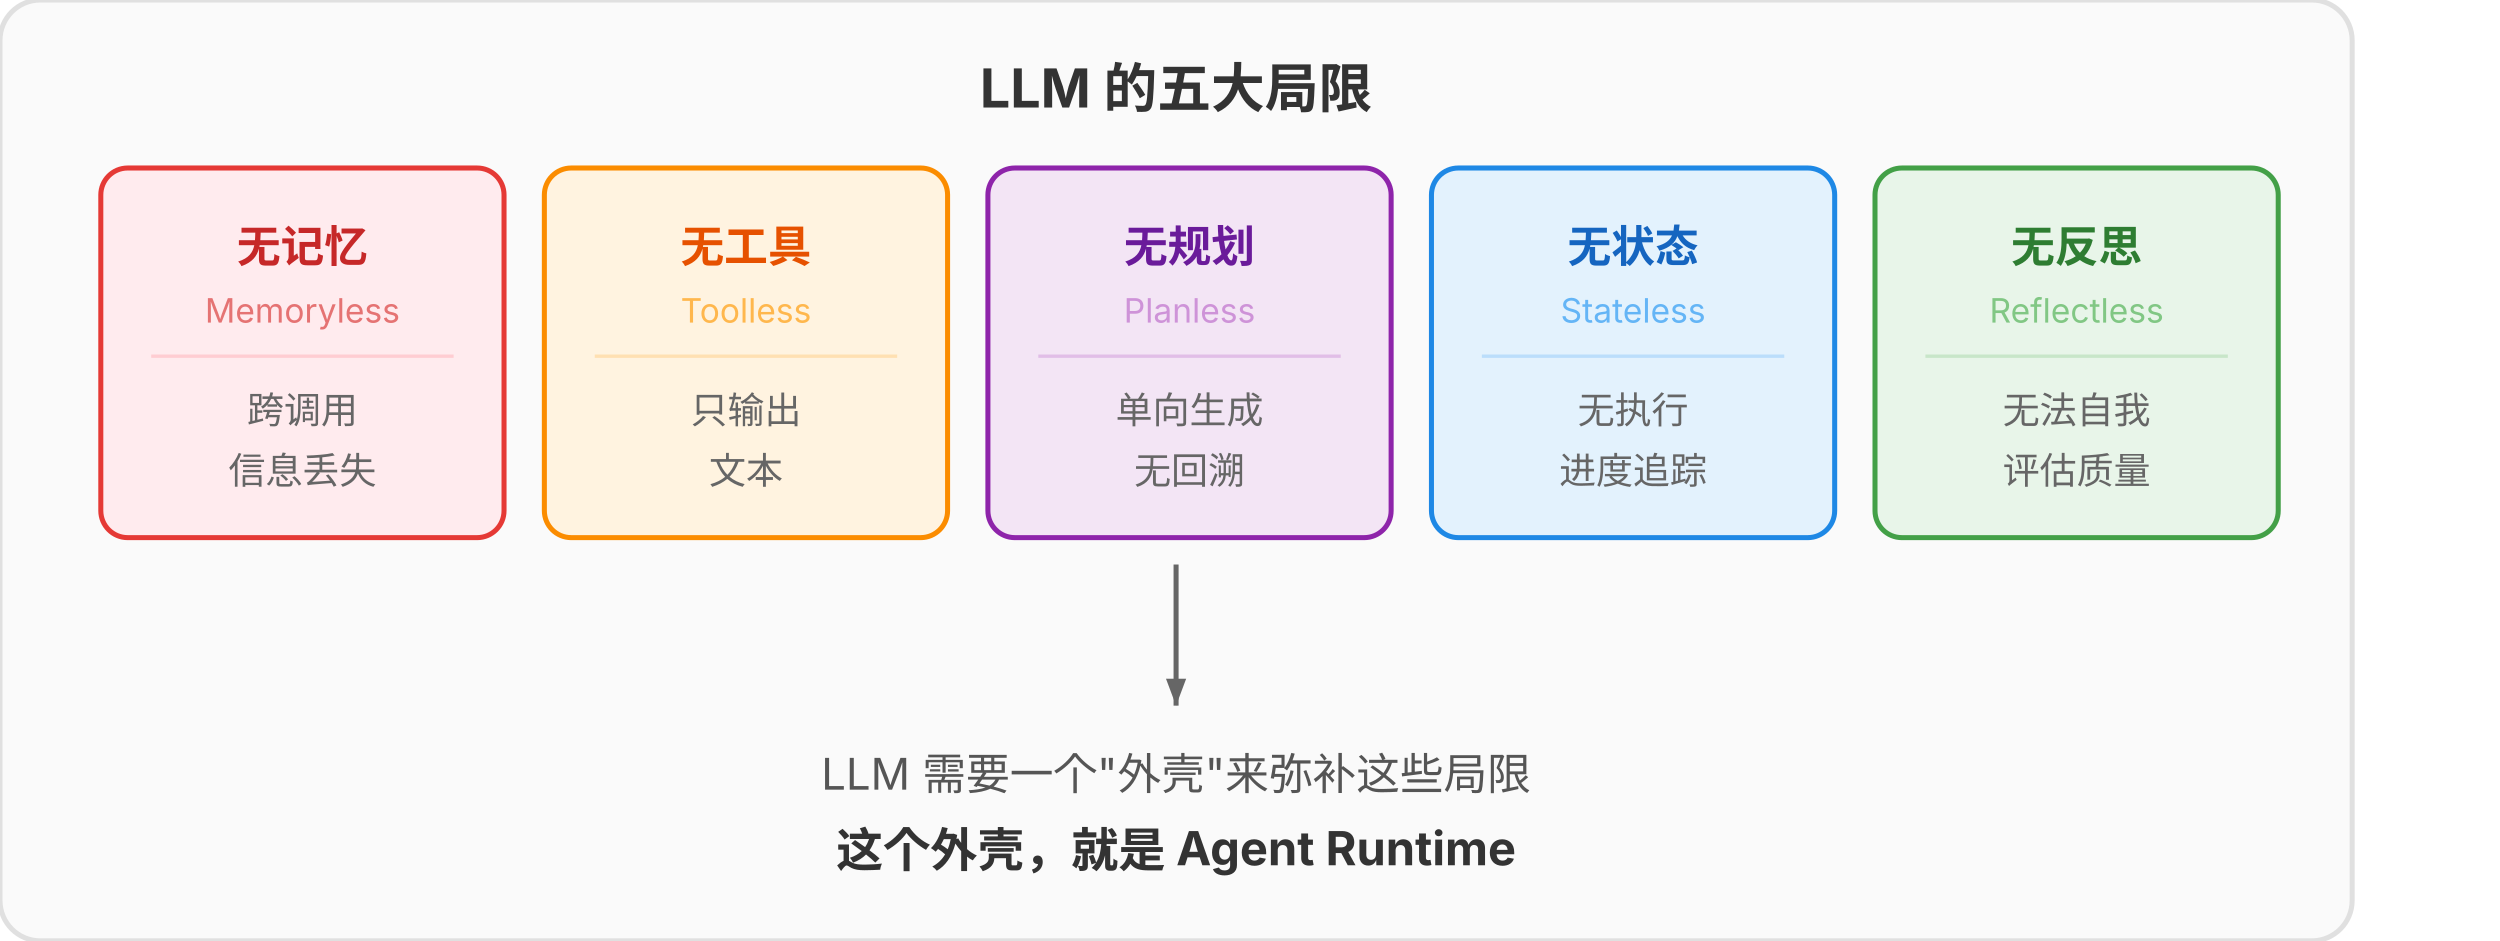
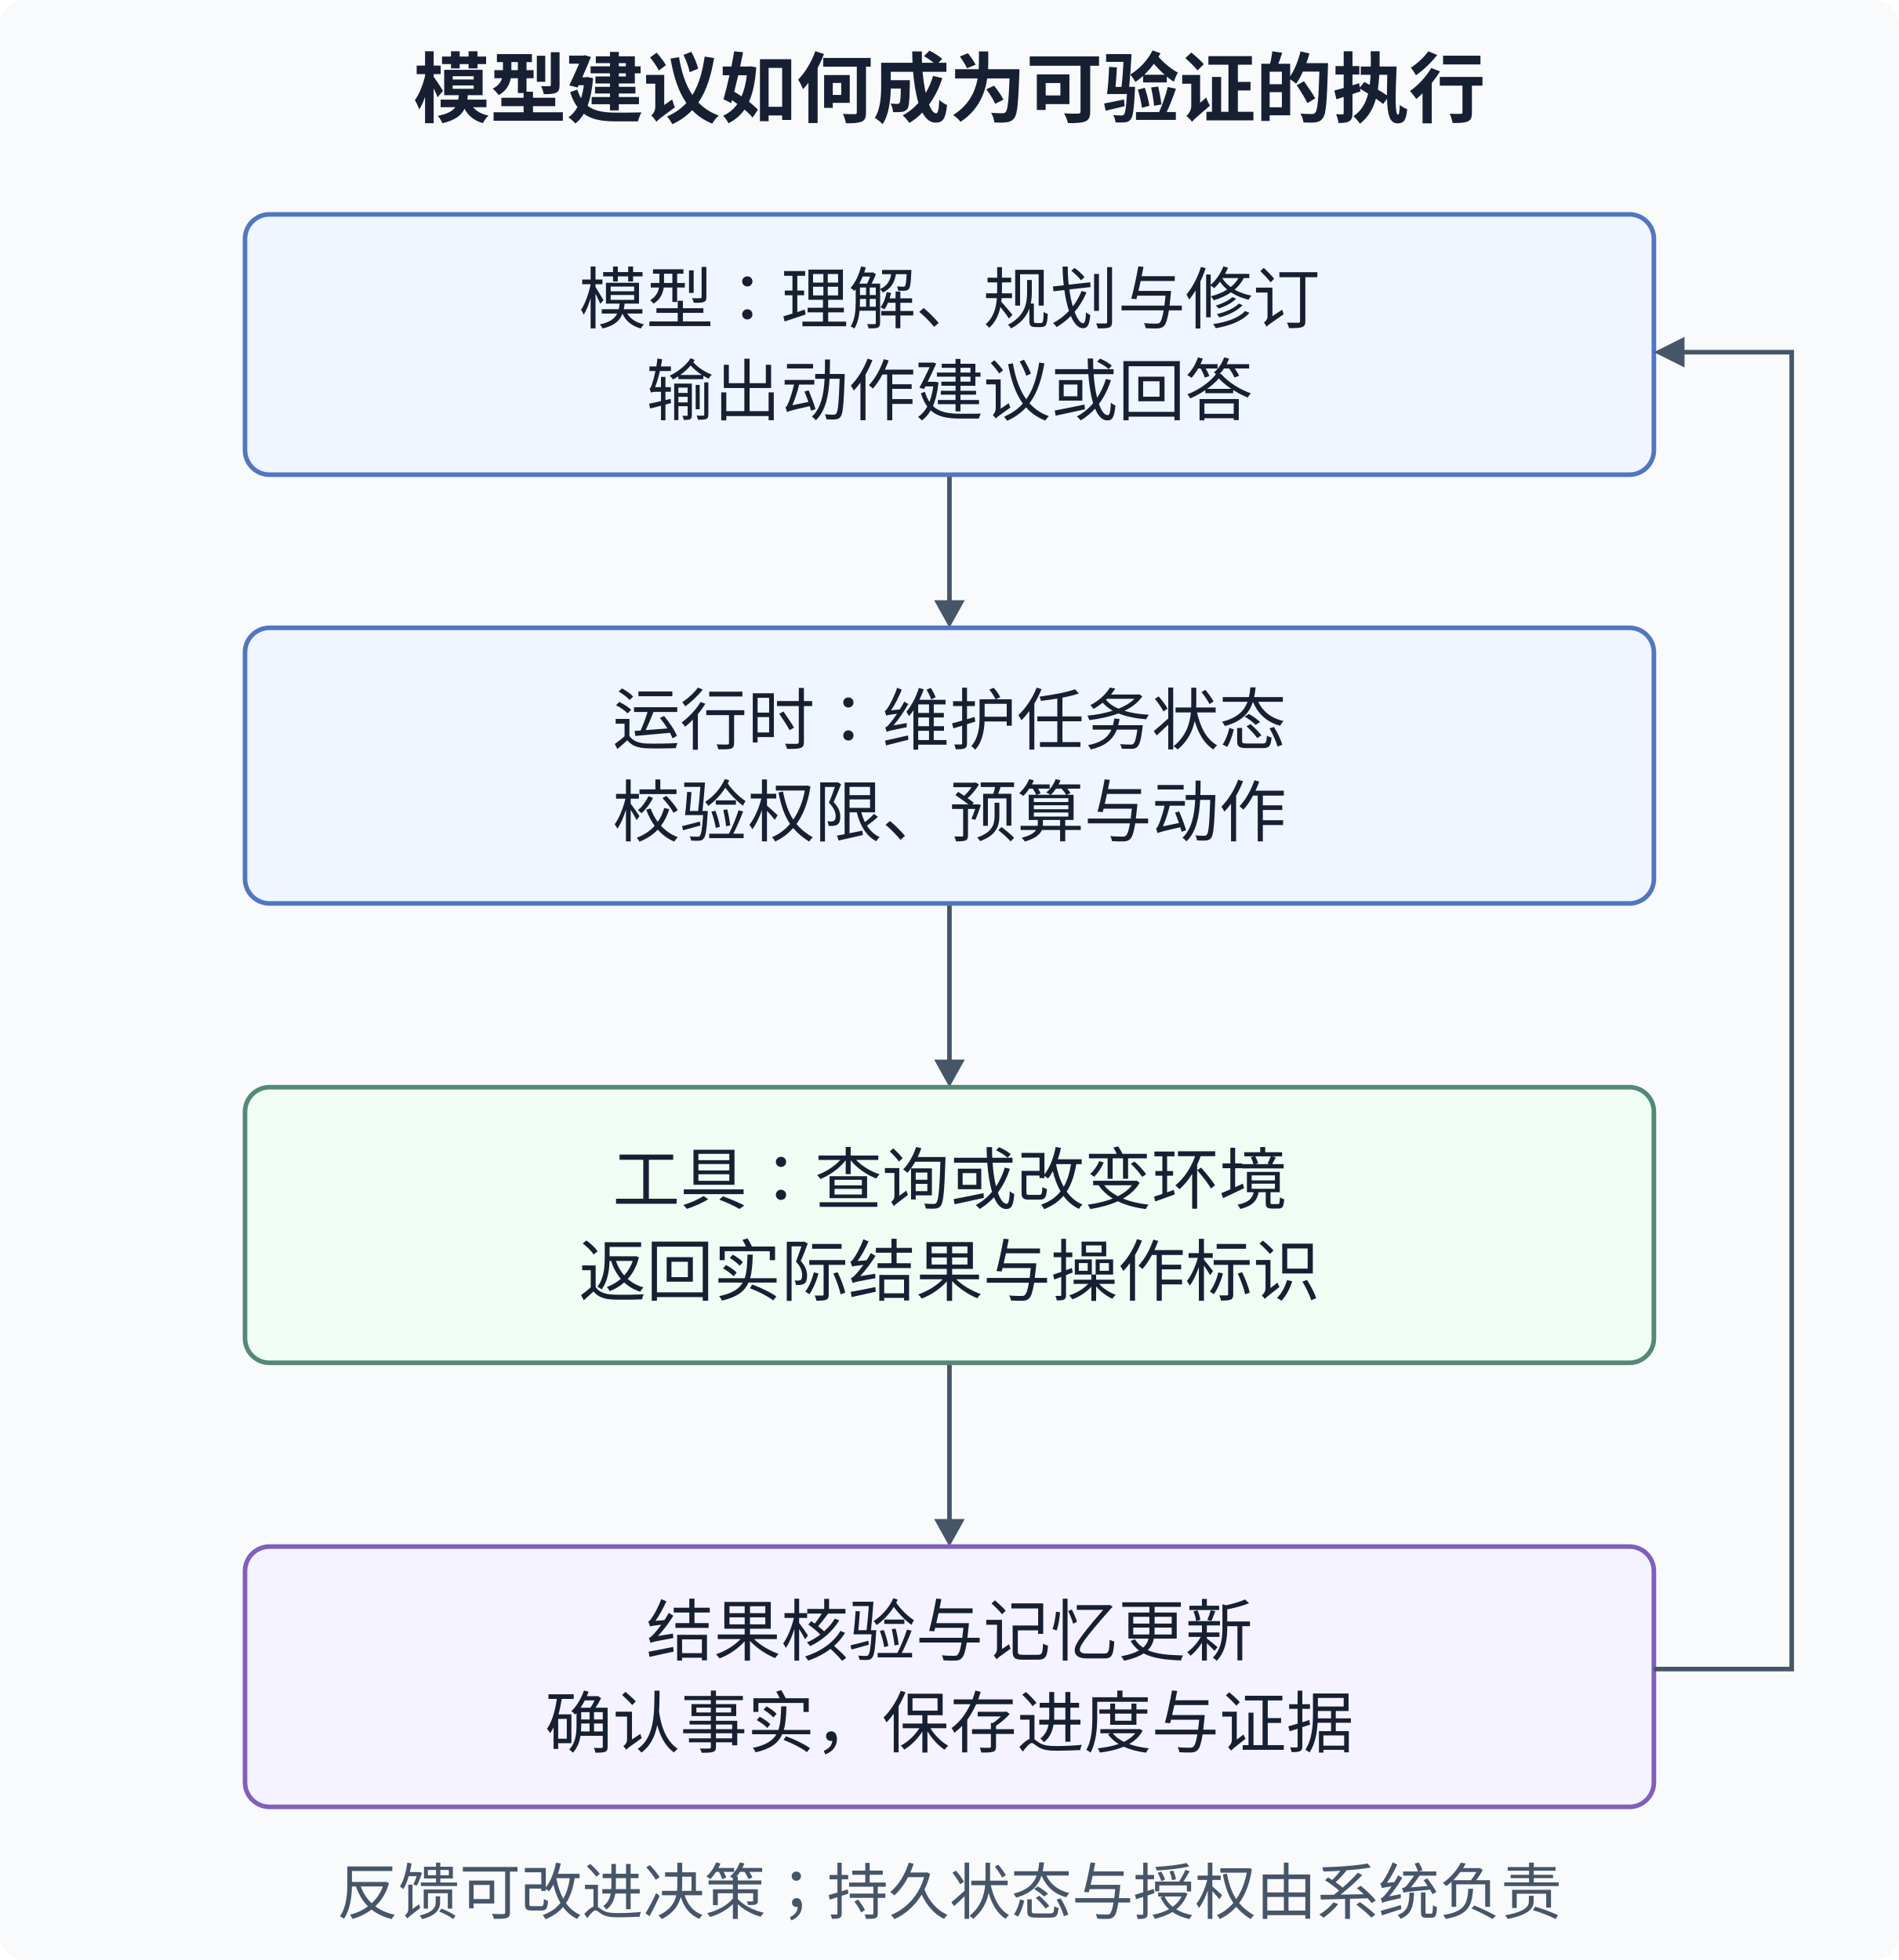
- <svg xmlns="http://www.w3.org/2000/svg" viewBox="0 0 744 280" font-family="-apple-system, 'Segoe UI', 'PingFang SC', 'Microsoft YaHei', sans-serif">
-   <rect width="700" height="280" rx="12" fill="#fafafa" stroke="#e0e0e0" stroke-width="1.5" />
-   <text x="350" y="32" text-anchor="middle" font-size="16" font-weight="bold" fill="#333">LLM 的五大局限</text>
-   <g transform="translate(30, 50)">
-     <rect x="0" y="0" width="120" height="110" rx="8" fill="#FFEBEE" stroke="#E53935" stroke-width="1.5" />
-     <text x="60" y="28" text-anchor="middle" font-size="13" font-weight="bold" fill="#C62828">无记忆</text>
-     <text x="60" y="46" text-anchor="middle" font-size="10" fill="#E57373">Memoryless</text>
-     <line x1="15" y1="56" x2="105" y2="56" stroke="#FFCDD2" stroke-width="1" />
-     <text x="60" y="76" text-anchor="middle" font-size="11" fill="#666">跨调用</text>
-     <text x="60" y="94" text-anchor="middle" font-size="11" fill="#666">信息丢失</text>
-   </g>
-   <g transform="translate(162, 50)">
-     <rect x="0" y="0" width="120" height="110" rx="8" fill="#FFF3E0" stroke="#FB8C00" stroke-width="1.5" />
-     <text x="60" y="28" text-anchor="middle" font-size="13" font-weight="bold" fill="#E65100">无工具</text>
-     <text x="60" y="46" text-anchor="middle" font-size="10" fill="#FFB74D">Toolless</text>
-     <line x1="15" y1="56" x2="105" y2="56" stroke="#FFE0B2" stroke-width="1" />
-     <text x="60" y="76" text-anchor="middle" font-size="11" fill="#666">只输出</text>
-     <text x="60" y="94" text-anchor="middle" font-size="11" fill="#666">文本</text>
-   </g>
-   <g transform="translate(294, 50)">
-     <rect x="0" y="0" width="120" height="110" rx="8" fill="#F3E5F5" stroke="#8E24AA" stroke-width="1.5" />
-     <text x="60" y="28" text-anchor="middle" font-size="13" font-weight="bold" fill="#6A1B9A">无规划</text>
-     <text x="60" y="46" text-anchor="middle" font-size="10" fill="#CE93D8">Planless</text>
-     <line x1="15" y1="56" x2="105" y2="56" stroke="#E1BEE7" stroke-width="1" />
-     <text x="60" y="76" text-anchor="middle" font-size="11" fill="#666">单向生成</text>
-     <text x="60" y="94" text-anchor="middle" font-size="11" fill="#666">无回溯</text>
-   </g>
-   <g transform="translate(426, 50)">
-     <rect x="0" y="0" width="120" height="110" rx="8" fill="#E3F2FD" stroke="#1E88E5" stroke-width="1.5" />
-     <text x="60" y="28" text-anchor="middle" font-size="13" font-weight="bold" fill="#1565C0">无状态</text>
-     <text x="60" y="46" text-anchor="middle" font-size="10" fill="#64B5F6">Stateless</text>
-     <line x1="15" y1="56" x2="105" y2="56" stroke="#BBDEFB" stroke-width="1" />
-     <text x="60" y="76" text-anchor="middle" font-size="11" fill="#666">无执行</text>
-     <text x="60" y="94" text-anchor="middle" font-size="11" fill="#666">进度追踪</text>
-   </g>
-   <g transform="translate(558, 50)">
-     <rect x="0" y="0" width="120" height="110" rx="8" fill="#E8F5E9" stroke="#43A047" stroke-width="1.5" />
-     <text x="60" y="28" text-anchor="middle" font-size="13" font-weight="bold" fill="#2E7D32">无反思</text>
-     <text x="60" y="46" text-anchor="middle" font-size="10" fill="#81C784">Reflectless</text>
-     <line x1="15" y1="56" x2="105" y2="56" stroke="#C8E6C9" stroke-width="1" />
-     <text x="60" y="76" text-anchor="middle" font-size="11" fill="#666">无法自我</text>
-     <text x="60" y="94" text-anchor="middle" font-size="11" fill="#666">评估质量</text>
-   </g>
-   <line x1="350" y1="168" x2="350" y2="210" stroke="#666" stroke-width="1.5" />
-   <text x="350" y="235" text-anchor="middle" font-size="13" fill="#555">LLM 需要一个"外壳"来弥补这些局限</text>
-   <text x="350" y="258" text-anchor="middle" font-size="14" font-weight="bold" fill="#333">这个外壳，就是 Agent Runtime</text>
-   <polygon points="350,210 347,202 353,202" fill="#666" />
+ <svg xmlns="http://www.w3.org/2000/svg" width="620" height="640" viewBox="0 0 620 640" font-family="system-ui, -apple-system, 'PingFang SC', sans-serif">
+   <rect x="0" y="0" width="620" height="640" rx="8" fill="#f8fafc" />
+   <text x="310" y="38" text-anchor="middle" font-size="25" font-weight="700" fill="#172033">模型建议如何成为可验证的执行</text>
+   <path d="M310 155V197" fill="none" stroke="#475569" stroke-width="1.5" />
+   <polygon points="310,205 305,196 315,196" fill="#475569" />
+   <path d="M310 295V347" fill="none" stroke="#475569" stroke-width="1.5" />
+   <polygon points="310,355 305,346 315,346" fill="#475569" />
+   <path d="M310 445V497" fill="none" stroke="#475569" stroke-width="1.5" />
+   <polygon points="310,505 305,496 315,496" fill="#475569" />
+   <rect x="80" y="70" width="460" height="85" rx="8" fill="#eff6ff" stroke="#5276bf" stroke-width="1.5" />
+   <text x="310.0" y="105.5" text-anchor="middle" font-size="22" fill="#172033">模型：理解、规划与修订</text>
+   <text x="310.0" y="135.5" text-anchor="middle" font-size="22" fill="#172033">输出动作建议或回答</text>
+   <rect x="80" y="205" width="460" height="90" rx="8" fill="#eff6ff" stroke="#5276bf" stroke-width="1.5" />
+   <text x="310.0" y="243.0" text-anchor="middle" font-size="22" fill="#172033">运行时：维护任务状态</text>
+   <text x="310.0" y="273.0" text-anchor="middle" font-size="22" fill="#172033">校验权限、预算与动作</text>
+   <rect x="80" y="355" width="460" height="90" rx="8" fill="#f0fdf4" stroke="#548878" stroke-width="1.5" />
+   <text x="310.0" y="393.0" text-anchor="middle" font-size="22" fill="#172033">工具：查询或改变环境</text>
+   <text x="310.0" y="423.0" text-anchor="middle" font-size="22" fill="#172033">返回实际结果与操作标识</text>
+   <rect x="80" y="505" width="460" height="85" rx="8" fill="#f5f3ff" stroke="#8060ba" stroke-width="1.5" />
+   <text x="310.0" y="540.5" text-anchor="middle" font-size="22" fill="#172033">结果核验与记忆更新</text>
+   <text x="310.0" y="570.5" text-anchor="middle" font-size="22" fill="#172033">确认事实，保存进度与证据</text>
+   <path d="M540 545H585V115H549" fill="none" stroke="#475569" stroke-width="1.5" />
+   <polygon points="540,115 550,110 550,120" fill="#475569" />
+   <text x="310" y="625" text-anchor="middle" font-size="20" fill="#475569">反馈可改进决策；持久状态与授权由系统负责</text>
</svg>
